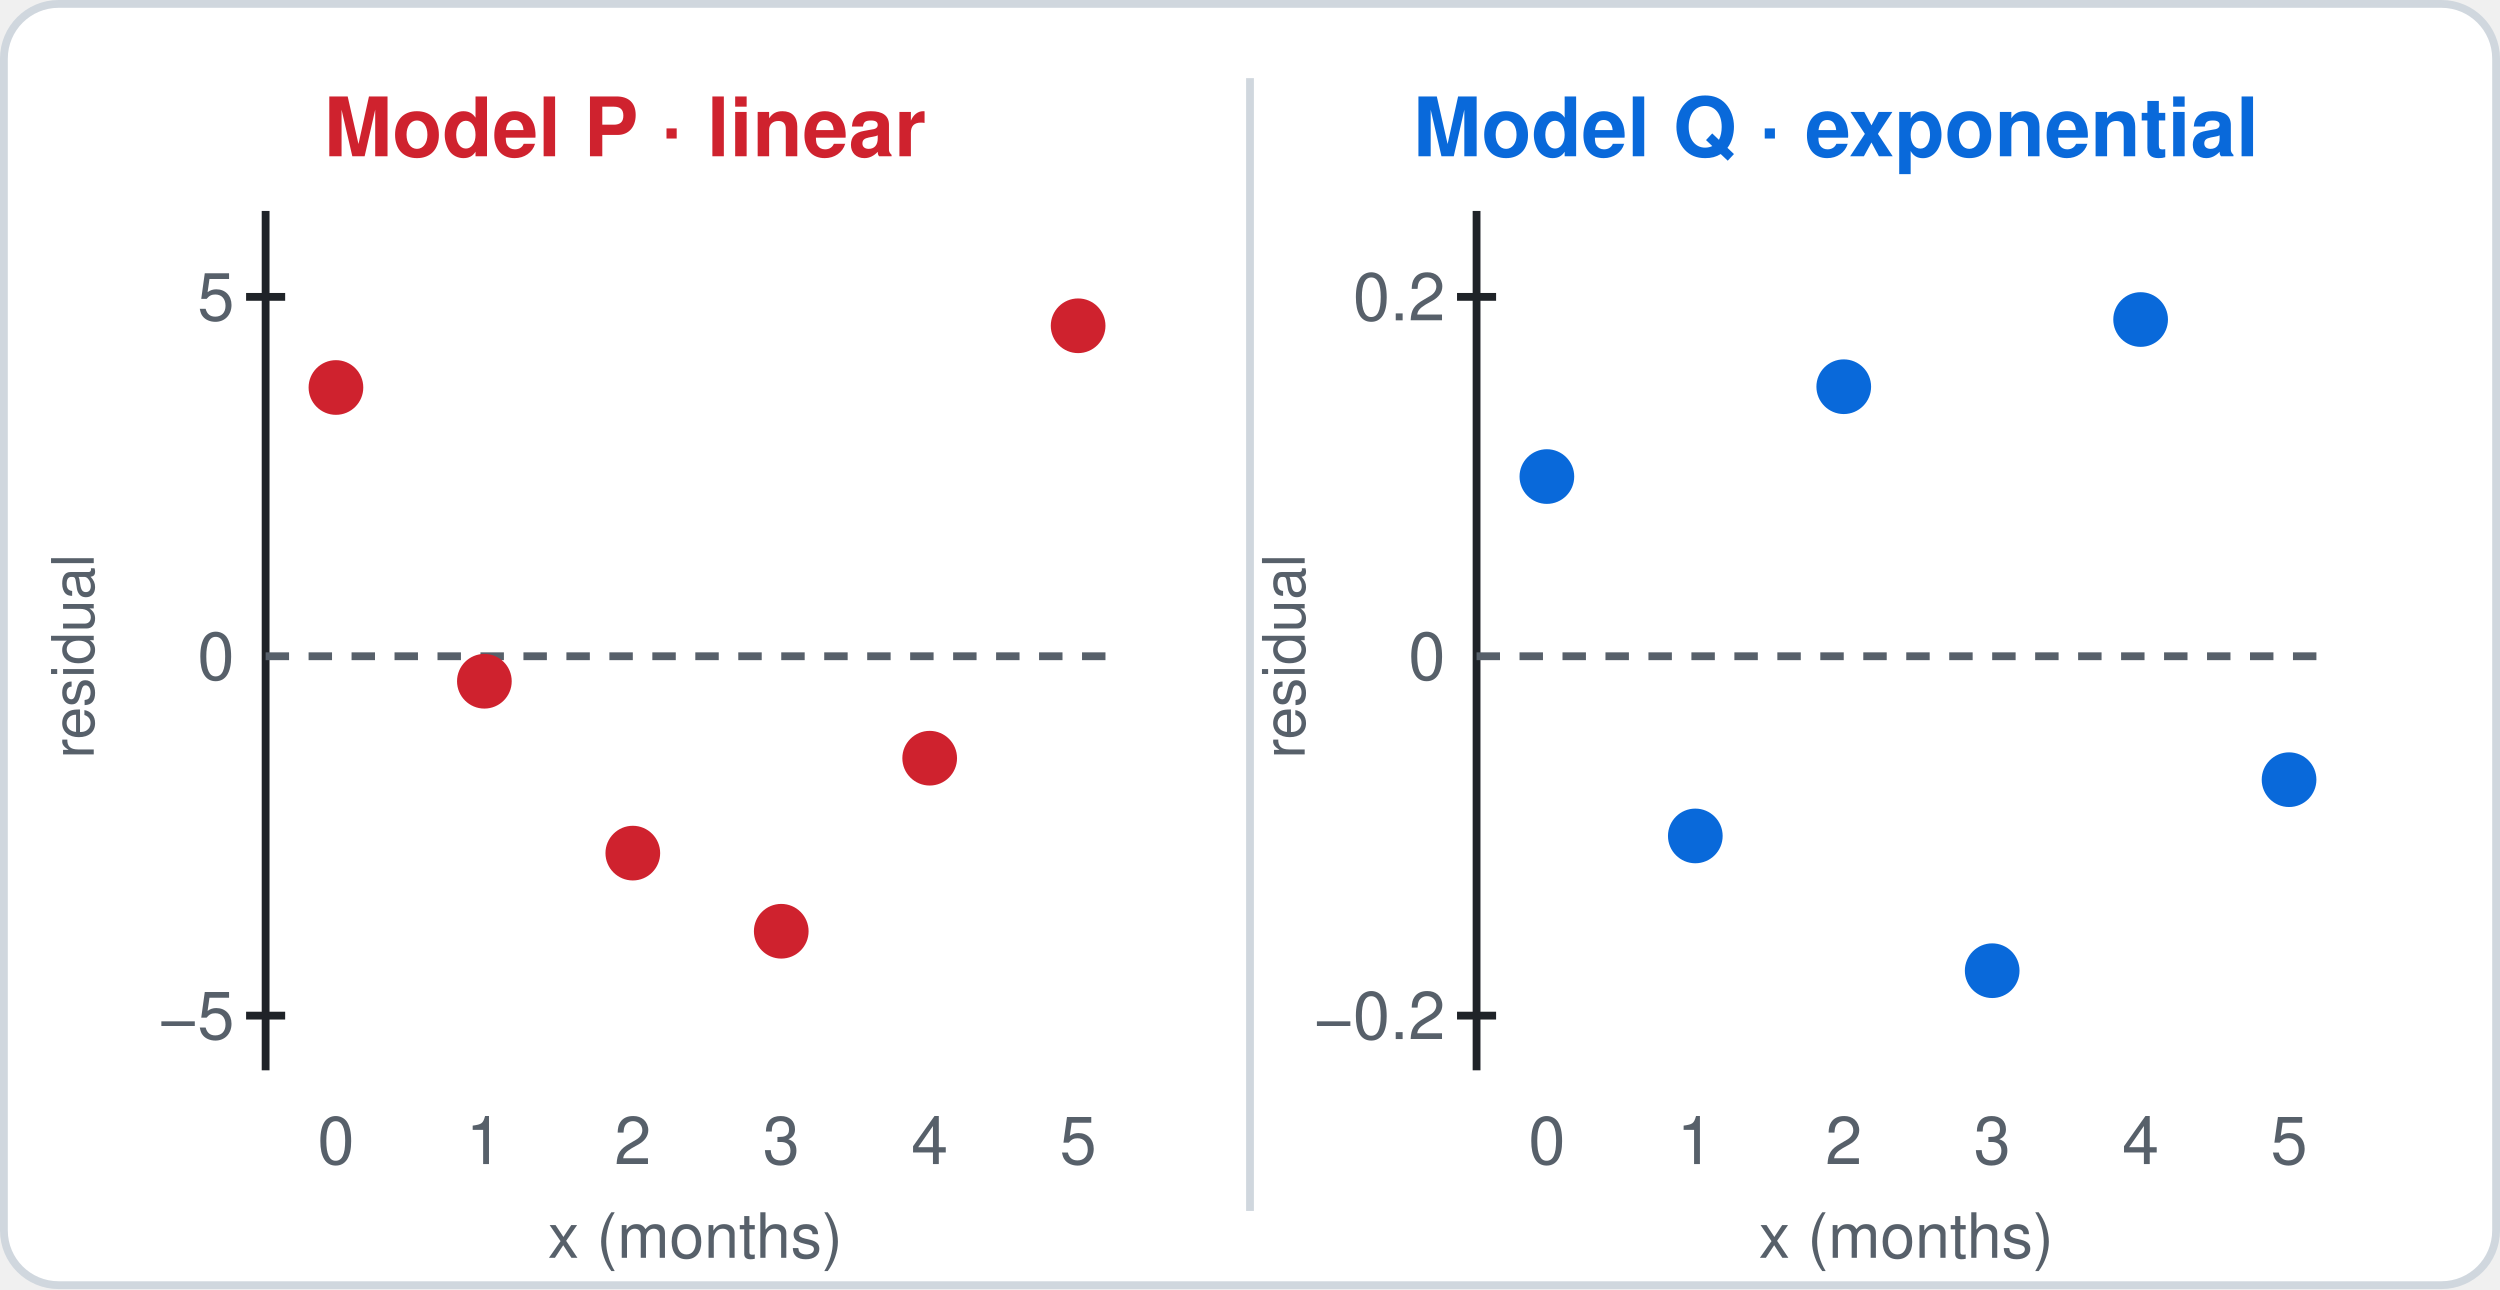
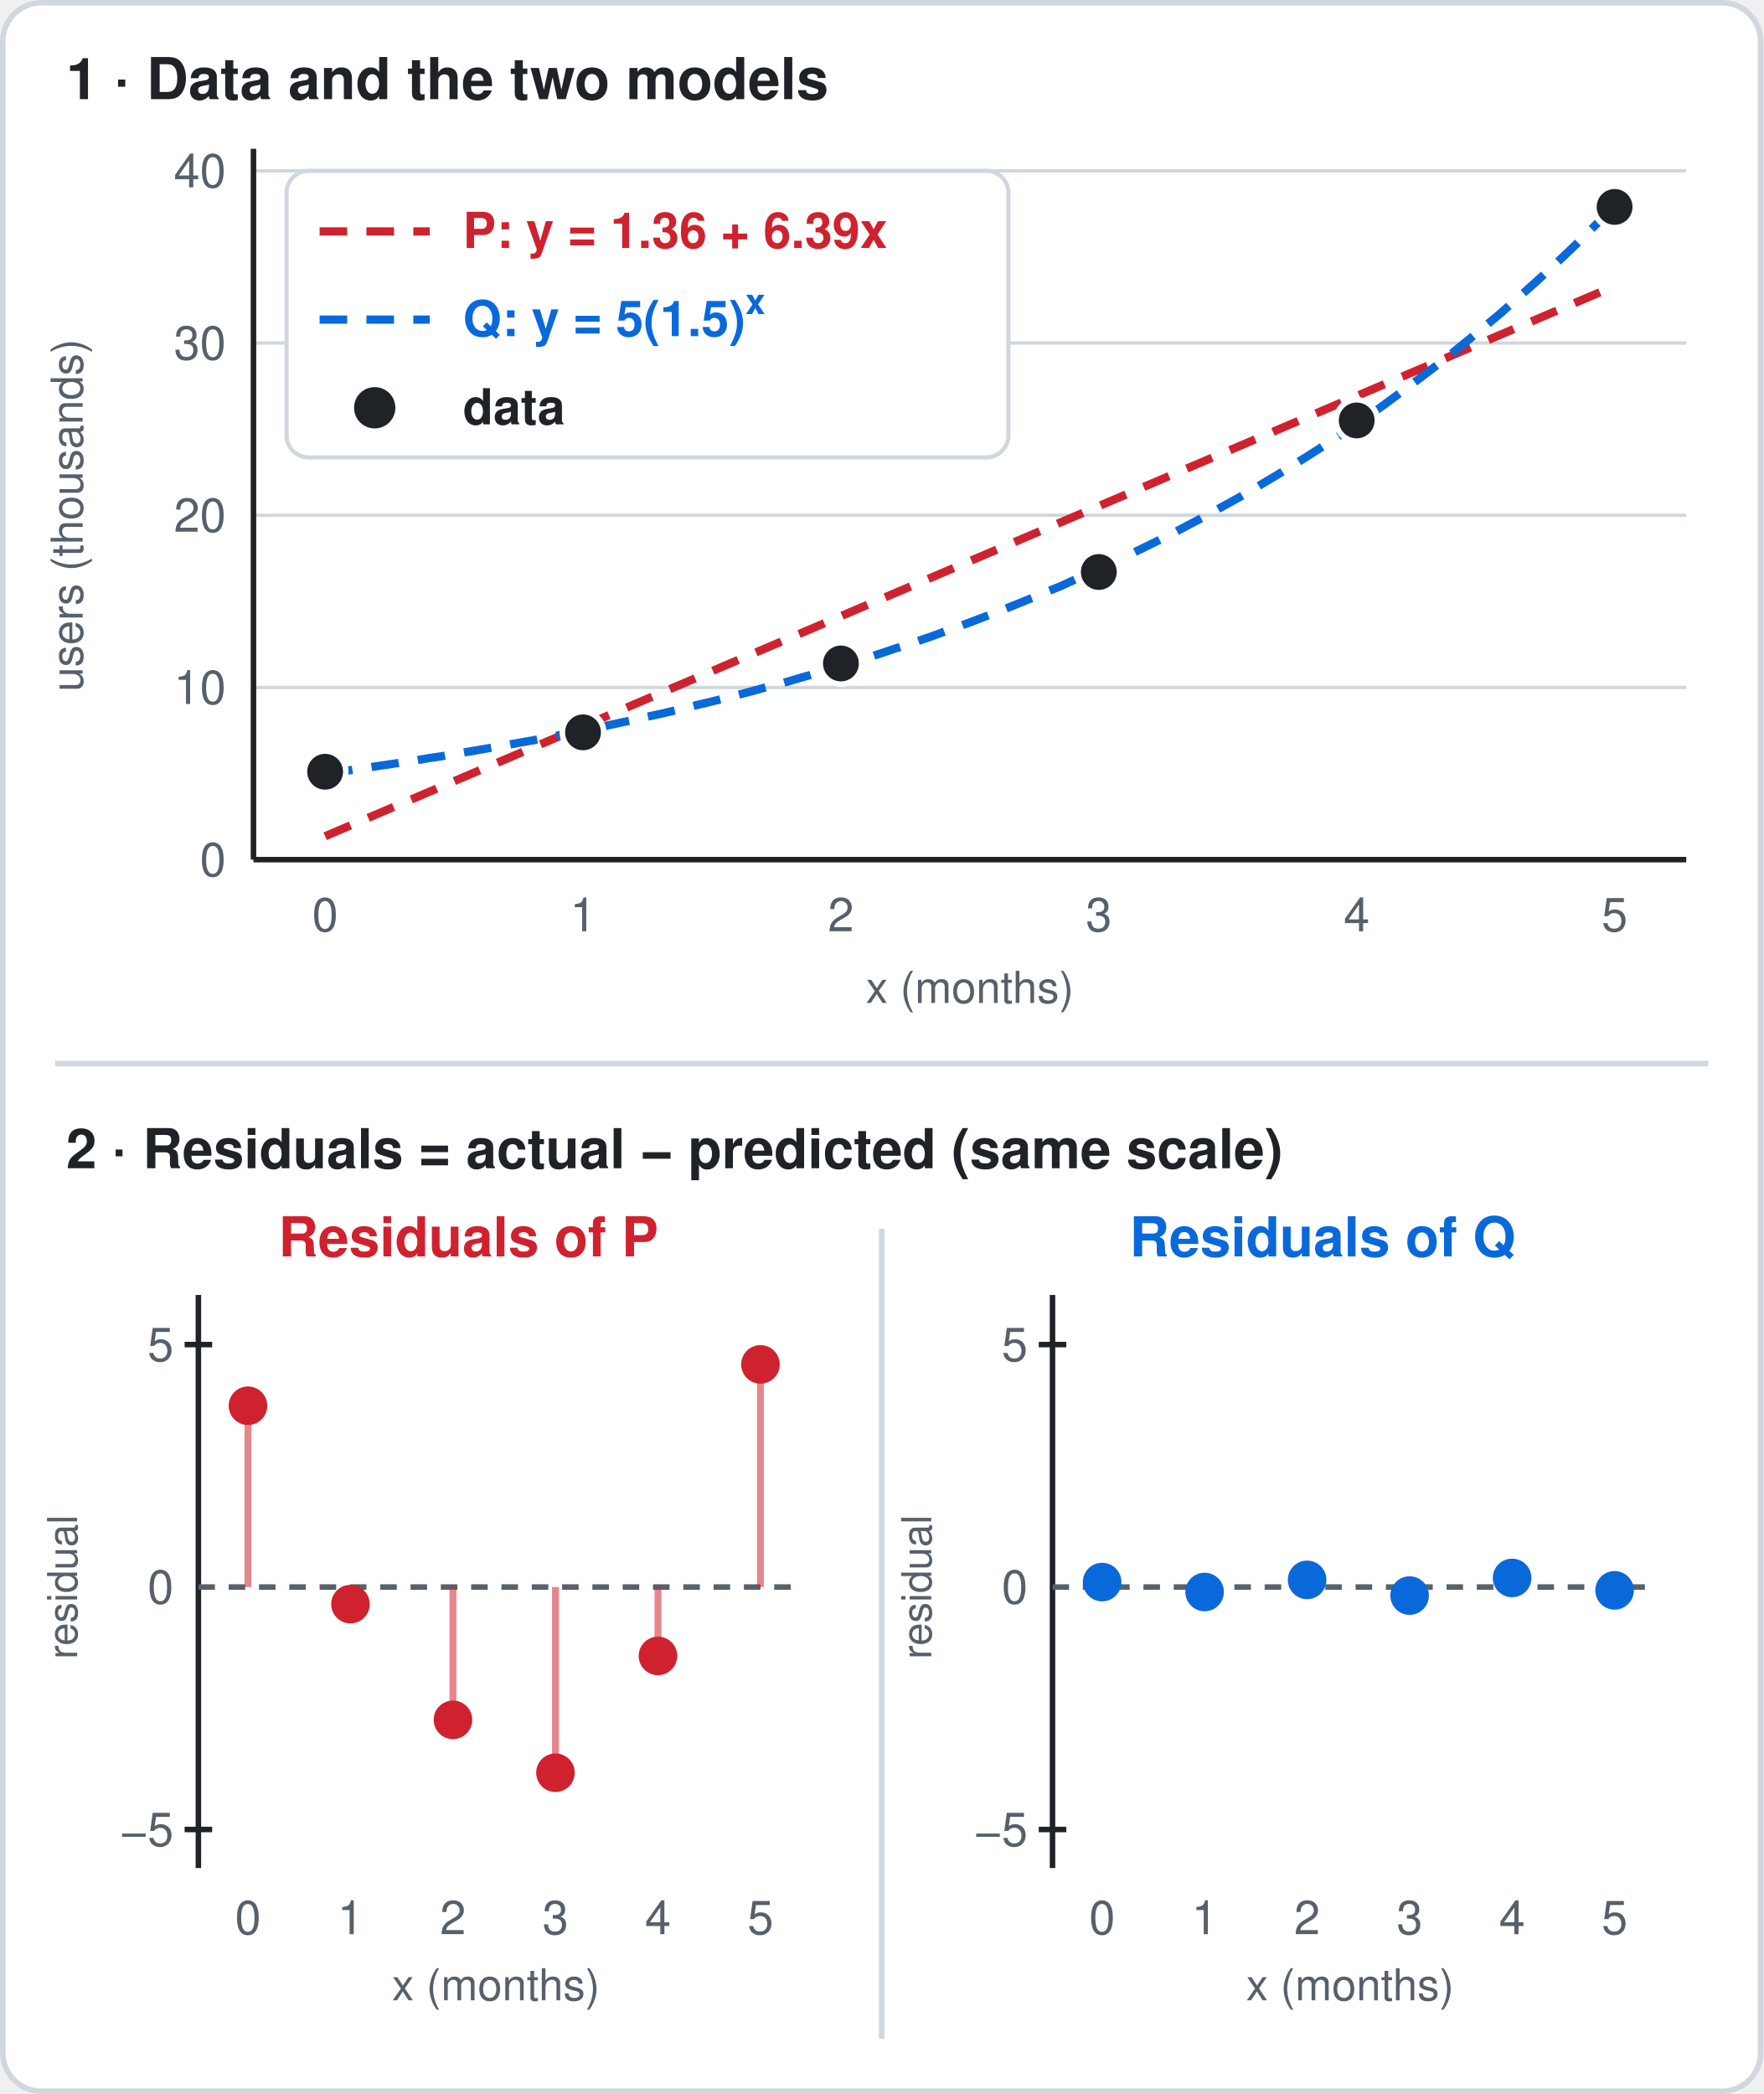
- <svg xmlns="http://www.w3.org/2000/svg" viewBox="0 0 640 330" width="640" height="330" font-family="-apple-system, Segoe UI, Helvetica, Arial, sans-serif">
-   <rect x="1" y="1" width="638" height="328" rx="14" fill="#ffffff" stroke="#d0d7de" stroke-width="2" />
-   <text x="160" y="40" font-size="21" font-weight="700" text-anchor="middle" fill="#cf222e">Model P · linear</text>
-   <line x1="68" y1="54" x2="68" y2="274" stroke="#1f2328" stroke-width="2" />
-   <line x1="68" y1="168" x2="288" y2="168" stroke="#57606a" stroke-width="2" stroke-dasharray="6 5" />
-   <text x="60" y="174" font-size="17" text-anchor="end" fill="#57606a">0</text>
-   <text x="24" y="168" font-size="15" text-anchor="middle" fill="#57606a" transform="rotate(-90 24 168)">residual</text>
-   <line x1="63" y1="76.0" x2="73" y2="76.0" stroke="#1f2328" stroke-width="2" />
-   <text x="60" y="82.0" font-size="17" text-anchor="end" fill="#57606a">5</text>
-   <line x1="63" y1="260.0" x2="73" y2="260.0" stroke="#1f2328" stroke-width="2" />
-   <text x="60" y="266.0" font-size="17" text-anchor="end" fill="#57606a">−5</text>
-   <text x="86.0" y="298" font-size="17" text-anchor="middle" fill="#57606a">0</text>
-   <text x="124.0" y="298" font-size="17" text-anchor="middle" fill="#57606a">1</text>
-   <text x="162.0" y="298" font-size="17" text-anchor="middle" fill="#57606a">2</text>
-   <text x="200.0" y="298" font-size="17" text-anchor="middle" fill="#57606a">3</text>
-   <text x="238.0" y="298" font-size="17" text-anchor="middle" fill="#57606a">4</text>
-   <text x="276.0" y="298" font-size="17" text-anchor="middle" fill="#57606a">5</text>
-   <circle cx="86.0" cy="99.2" r="7" fill="#cf222e" />
-   <circle cx="124.0" cy="174.4" r="7" fill="#cf222e" />
-   <circle cx="162.0" cy="218.4" r="7" fill="#cf222e" />
-   <circle cx="200.0" cy="238.4" r="7" fill="#cf222e" />
-   <circle cx="238.0" cy="194.1" r="7" fill="#cf222e" />
-   <circle cx="276.0" cy="83.4" r="7" fill="#cf222e" />
-   <text x="178.0" y="322" font-size="16" text-anchor="middle" fill="#57606a">x (months)</text>
-   <text x="470" y="40" font-size="21" font-weight="700" text-anchor="middle" fill="#0969da">Model Q · exponential</text>
-   <line x1="378" y1="54" x2="378" y2="274" stroke="#1f2328" stroke-width="2" />
-   <line x1="378" y1="168" x2="598" y2="168" stroke="#57606a" stroke-width="2" stroke-dasharray="6 5" />
-   <text x="370" y="174" font-size="17" text-anchor="end" fill="#57606a">0</text>
-   <text x="334" y="168" font-size="15" text-anchor="middle" fill="#57606a" transform="rotate(-90 334 168)">residual</text>
-   <line x1="373" y1="76.0" x2="383" y2="76.0" stroke="#1f2328" stroke-width="2" />
-   <text x="370" y="82.0" font-size="17" text-anchor="end" fill="#57606a">0.2</text>
-   <line x1="373" y1="260.0" x2="383" y2="260.0" stroke="#1f2328" stroke-width="2" />
-   <text x="370" y="266.0" font-size="17" text-anchor="end" fill="#57606a">−0.2</text>
-   <text x="396.0" y="298" font-size="17" text-anchor="middle" fill="#57606a">0</text>
-   <text x="434.0" y="298" font-size="17" text-anchor="middle" fill="#57606a">1</text>
-   <text x="472.0" y="298" font-size="17" text-anchor="middle" fill="#57606a">2</text>
-   <text x="510.0" y="298" font-size="17" text-anchor="middle" fill="#57606a">3</text>
-   <text x="548.0" y="298" font-size="17" text-anchor="middle" fill="#57606a">4</text>
-   <text x="586.0" y="298" font-size="17" text-anchor="middle" fill="#57606a">5</text>
-   <circle cx="396.0" cy="122.0" r="7" fill="#0969da" />
-   <circle cx="434.0" cy="214.0" r="7" fill="#0969da" />
-   <circle cx="472.0" cy="99.0" r="7" fill="#0969da" />
-   <circle cx="510.0" cy="248.5" r="7" fill="#0969da" />
-   <circle cx="548.0" cy="81.8" r="7" fill="#0969da" />
-   <circle cx="586.0" cy="199.6" r="7" fill="#0969da" />
-   <text x="488.0" y="322" font-size="16" text-anchor="middle" fill="#57606a">x (months)</text>
-   <line x1="320" y1="20" x2="320" y2="310" stroke="#d0d7de" stroke-width="2" />
+ <svg xmlns="http://www.w3.org/2000/svg" viewBox="0 0 640 760" width="640" height="760" font-family="-apple-system, Segoe UI, Helvetica, Arial, sans-serif">
+   <rect x="1" y="1" width="638" height="758" rx="14" fill="#ffffff" stroke="#d0d7de" stroke-width="2" />
+   <text x="24.0" y="36.0" font-size="21" font-weight="700" text-anchor="start" fill="#1f2328">1 · Data and the two models</text>
+   <line x1="92" y1="312.0" x2="612" y2="312.0" stroke="#d0d7de" stroke-width="1.2" />
+   <text x="82.0" y="318.0" font-size="17" font-weight="500" text-anchor="end" fill="#57606a">0</text>
+   <line x1="92" y1="249.5" x2="612" y2="249.5" stroke="#d0d7de" stroke-width="1.2" />
+   <text x="82.0" y="255.5" font-size="17" font-weight="500" text-anchor="end" fill="#57606a">10</text>
+   <line x1="92" y1="187.0" x2="612" y2="187.0" stroke="#d0d7de" stroke-width="1.2" />
+   <text x="82.0" y="193.0" font-size="17" font-weight="500" text-anchor="end" fill="#57606a">20</text>
+   <line x1="92" y1="124.5" x2="612" y2="124.5" stroke="#d0d7de" stroke-width="1.2" />
+   <text x="82.0" y="130.5" font-size="17" font-weight="500" text-anchor="end" fill="#57606a">30</text>
+   <line x1="92" y1="62.0" x2="612" y2="62.0" stroke="#d0d7de" stroke-width="1.2" />
+   <text x="82.0" y="68.0" font-size="17" font-weight="500" text-anchor="end" fill="#57606a">40</text>
+   <line x1="92" y1="54" x2="92" y2="312" stroke="#1f2328" stroke-width="2" />
+   <line x1="92" y1="312" x2="612" y2="312" stroke="#1f2328" stroke-width="2" />
+   <text x="118.0" y="338.0" font-size="17" font-weight="500" text-anchor="middle" fill="#57606a">0</text>
+   <text x="211.6" y="338.0" font-size="17" font-weight="500" text-anchor="middle" fill="#57606a">1</text>
+   <text x="305.2" y="338.0" font-size="17" font-weight="500" text-anchor="middle" fill="#57606a">2</text>
+   <text x="398.8" y="338.0" font-size="17" font-weight="500" text-anchor="middle" fill="#57606a">3</text>
+   <text x="492.4" y="338.0" font-size="17" font-weight="500" text-anchor="middle" fill="#57606a">4</text>
+   <text x="586.0" y="338.0" font-size="17" font-weight="500" text-anchor="middle" fill="#57606a">5</text>
+   <text x="352.0" y="364.0" font-size="16" font-weight="500" text-anchor="middle" fill="#57606a">x (months)</text>
+   <text x="30.0" y="187.0" font-size="16" font-weight="500" text-anchor="middle" fill="#57606a" transform="rotate(-90 30 187.0)">users (thousands)</text>
+   <line x1="118.0" y1="303.5" x2="586.0" y2="103.8" stroke="#cf222e" stroke-width="3" stroke-dasharray="10 7" />
+   <polyline points="118.0,280.8 122.7,280.1 127.4,279.5 132.0,278.8 136.7,278.1 141.4,277.4 146.1,276.7 150.8,276.0 155.4,275.2 160.1,274.5 164.8,273.7 169.5,272.9 174.2,272.1 178.8,271.3 183.5,270.5 188.2,269.6 192.9,268.8 197.6,267.9 202.2,267.0 206.9,266.1 211.6,265.1 216.3,264.2 221.0,263.2 225.6,262.2 230.3,261.2 235.0,260.1 239.7,259.1 244.4,258.0 249.0,256.9 253.7,255.7 258.4,254.6 263.1,253.4 267.8,252.2 272.4,251.0 277.1,249.7 281.8,248.5 286.5,247.2 291.2,245.8 295.8,244.5 300.5,243.1 305.2,241.7 309.9,240.2 314.6,238.8 319.2,237.3 323.9,235.7 328.6,234.2 333.3,232.6 338.0,231.0 342.6,229.3 347.3,227.6 352.0,225.9 356.7,224.1 361.4,222.3 366.0,220.5 370.7,218.6 375.4,216.7 380.1,214.7 384.8,212.8 389.4,210.7 394.1,208.6 398.8,206.5 403.5,204.4 408.2,202.2 412.8,199.9 417.5,197.6 422.2,195.3 426.9,192.9 431.6,190.4 436.2,188.0 440.9,185.4 445.6,182.8 450.3,180.2 455.0,177.5 459.6,174.7 464.3,171.9 469.0,169.0 473.7,166.1 478.4,163.1 483.0,160.1 487.7,157.0 492.4,153.8 497.1,150.6 501.8,147.3 506.4,143.9 511.1,140.4 515.8,136.9 520.5,133.3 525.2,129.7 529.8,125.9 534.5,122.1 539.2,118.2 543.9,114.3 548.6,110.2 553.2,106.1 557.9,101.9 562.6,97.6 567.3,93.2 572.0,88.7 576.6,84.1 581.3,79.5 586.0,74.7" fill="none" stroke="#0969da" stroke-width="3" stroke-dasharray="10 7" />
+   <circle cx="118.0" cy="280.1" r="7.5" fill="#1f2328" stroke="#ffffff" stroke-width="2" />
+   <circle cx="211.6" cy="265.8" r="7.5" fill="#1f2328" stroke="#ffffff" stroke-width="2" />
+   <circle cx="305.2" cy="240.8" r="7.5" fill="#1f2328" stroke="#ffffff" stroke-width="2" />
+   <circle cx="398.8" cy="207.6" r="7.5" fill="#1f2328" stroke="#ffffff" stroke-width="2" />
+   <circle cx="492.4" cy="152.6" r="7.5" fill="#1f2328" stroke="#ffffff" stroke-width="2" />
+   <circle cx="586.0" cy="75.1" r="7.5" fill="#1f2328" stroke="#ffffff" stroke-width="2" />
+   <rect x="104" y="62" width="262" height="104" rx="8" fill="#ffffff" stroke="#d0d7de" stroke-width="1.5" />
+   <line x1="116" y1="84" x2="156" y2="84" stroke="#cf222e" stroke-width="3" stroke-dasharray="10 7" />
+   <text x="168.0" y="90.0" font-size="18" font-weight="600" text-anchor="start" fill="#cf222e">P: y = 1.36 + 6.39x</text>
+   <line x1="116" y1="116" x2="156" y2="116" stroke="#0969da" stroke-width="3" stroke-dasharray="10 7" />
+   <text x="168" y="122" font-size="18" font-weight="600" text-anchor="start" fill="#0969da">Q: y = 5(1.5)<tspan dy="-8" font-size="13">x</tspan>
+   </text>
+   <circle cx="136" cy="148" r="7.5" fill="#1f2328" />
+   <text x="168.0" y="154.0" font-size="18" font-weight="600" text-anchor="start" fill="#1f2328">data</text>
+   <line x1="20" y1="386" x2="620" y2="386" stroke="#d0d7de" stroke-width="2" />
+   <text x="24.0" y="424.0" font-size="20" font-weight="700" text-anchor="start" fill="#1f2328">2 · Residuals = actual − predicted (same scale)</text>
+   <text x="170.0" y="456.0" font-size="20" font-weight="700" text-anchor="middle" fill="#cf222e">Residuals of P</text>
+   <line x1="72" y1="470" x2="72" y2="678" stroke="#1f2328" stroke-width="2" />
+   <line x1="72" y1="576" x2="288" y2="576" stroke="#57606a" stroke-width="2" stroke-dasharray="6 5" />
+   <text x="63.0" y="582.0" font-size="17" font-weight="500" text-anchor="end" fill="#57606a">0</text>
+   <text x="28.0" y="576.0" font-size="15" font-weight="500" text-anchor="middle" fill="#57606a" transform="rotate(-90 28 576)">residual</text>
+   <line x1="67" y1="488.0" x2="77" y2="488.0" stroke="#1f2328" stroke-width="2" />
+   <text x="63.0" y="494.0" font-size="17" font-weight="500" text-anchor="end" fill="#57606a">5</text>
+   <line x1="67" y1="664.0" x2="77" y2="664.0" stroke="#1f2328" stroke-width="2" />
+   <text x="63.0" y="670.0" font-size="17" font-weight="500" text-anchor="end" fill="#57606a">−5</text>
+   <text x="90.0" y="702.0" font-size="17" font-weight="500" text-anchor="middle" fill="#57606a">0</text>
+   <text x="127.2" y="702.0" font-size="17" font-weight="500" text-anchor="middle" fill="#57606a">1</text>
+   <text x="164.4" y="702.0" font-size="17" font-weight="500" text-anchor="middle" fill="#57606a">2</text>
+   <text x="201.6" y="702.0" font-size="17" font-weight="500" text-anchor="middle" fill="#57606a">3</text>
+   <text x="238.8" y="702.0" font-size="17" font-weight="500" text-anchor="middle" fill="#57606a">4</text>
+   <text x="276.0" y="702.0" font-size="17" font-weight="500" text-anchor="middle" fill="#57606a">5</text>
+   <line x1="90.0" y1="576" x2="90.0" y2="510.2" stroke="#cf222e" stroke-width="2.5" opacity="0.55" />
+   <circle cx="90.0" cy="510.2" r="7" fill="#cf222e" />
+   <line x1="127.2" y1="576" x2="127.2" y2="582.2" stroke="#cf222e" stroke-width="2.5" opacity="0.55" />
+   <circle cx="127.2" cy="582.2" r="7" fill="#cf222e" />
+   <line x1="164.4" y1="576" x2="164.4" y2="624.2" stroke="#cf222e" stroke-width="2.5" opacity="0.55" />
+   <circle cx="164.4" cy="624.2" r="7" fill="#cf222e" />
+   <line x1="201.6" y1="576" x2="201.6" y2="643.4" stroke="#cf222e" stroke-width="2.5" opacity="0.55" />
+   <circle cx="201.6" cy="643.4" r="7" fill="#cf222e" />
+   <line x1="238.8" y1="576" x2="238.8" y2="601.0" stroke="#cf222e" stroke-width="2.5" opacity="0.55" />
+   <circle cx="238.8" cy="601.0" r="7" fill="#cf222e" />
+   <line x1="276.0" y1="576" x2="276.0" y2="495.2" stroke="#cf222e" stroke-width="2.5" opacity="0.55" />
+   <circle cx="276.0" cy="495.2" r="7" fill="#cf222e" />
+   <text x="180.0" y="726.0" font-size="16" font-weight="500" text-anchor="middle" fill="#57606a">x (months)</text>
+   <text x="480.0" y="456.0" font-size="20" font-weight="700" text-anchor="middle" fill="#0969da">Residuals of Q</text>
+   <line x1="382" y1="470" x2="382" y2="678" stroke="#1f2328" stroke-width="2" />
+   <line x1="382" y1="576" x2="598" y2="576" stroke="#57606a" stroke-width="2" stroke-dasharray="6 5" />
+   <text x="373.0" y="582.0" font-size="17" font-weight="500" text-anchor="end" fill="#57606a">0</text>
+   <text x="338.0" y="576.0" font-size="15" font-weight="500" text-anchor="middle" fill="#57606a" transform="rotate(-90 338 576)">residual</text>
+   <line x1="377" y1="488.0" x2="387" y2="488.0" stroke="#1f2328" stroke-width="2" />
+   <text x="373.0" y="494.0" font-size="17" font-weight="500" text-anchor="end" fill="#57606a">5</text>
+   <line x1="377" y1="664.0" x2="387" y2="664.0" stroke="#1f2328" stroke-width="2" />
+   <text x="373.0" y="670.0" font-size="17" font-weight="500" text-anchor="end" fill="#57606a">−5</text>
+   <text x="400.0" y="702.0" font-size="17" font-weight="500" text-anchor="middle" fill="#57606a">0</text>
+   <text x="437.2" y="702.0" font-size="17" font-weight="500" text-anchor="middle" fill="#57606a">1</text>
+   <text x="474.4" y="702.0" font-size="17" font-weight="500" text-anchor="middle" fill="#57606a">2</text>
+   <text x="511.6" y="702.0" font-size="17" font-weight="500" text-anchor="middle" fill="#57606a">3</text>
+   <text x="548.8" y="702.0" font-size="17" font-weight="500" text-anchor="middle" fill="#57606a">4</text>
+   <text x="586.0" y="702.0" font-size="17" font-weight="500" text-anchor="middle" fill="#57606a">5</text>
+   <line x1="400.0" y1="576" x2="400.0" y2="574.2" stroke="#0969da" stroke-width="2.5" opacity="0.55" />
+   <circle cx="400.0" cy="574.2" r="7" fill="#0969da" />
+   <line x1="437.2" y1="576" x2="437.2" y2="577.8" stroke="#0969da" stroke-width="2.5" opacity="0.55" />
+   <circle cx="437.2" cy="577.8" r="7" fill="#0969da" />
+   <line x1="474.4" y1="576" x2="474.4" y2="573.4" stroke="#0969da" stroke-width="2.5" opacity="0.55" />
+   <circle cx="474.4" cy="573.4" r="7" fill="#0969da" />
+   <line x1="511.6" y1="576" x2="511.6" y2="579.1" stroke="#0969da" stroke-width="2.5" opacity="0.55" />
+   <circle cx="511.6" cy="579.1" r="7" fill="#0969da" />
+   <line x1="548.8" y1="576" x2="548.8" y2="572.7" stroke="#0969da" stroke-width="2.5" opacity="0.55" />
+   <circle cx="548.8" cy="572.7" r="7" fill="#0969da" />
+   <line x1="586.0" y1="576" x2="586.0" y2="577.2" stroke="#0969da" stroke-width="2.5" opacity="0.55" />
+   <circle cx="586.0" cy="577.2" r="7" fill="#0969da" />
+   <text x="490.0" y="726.0" font-size="16" font-weight="500" text-anchor="middle" fill="#57606a">x (months)</text>
+   <line x1="320" y1="446" x2="320" y2="740" stroke="#d0d7de" stroke-width="2" />
</svg>
